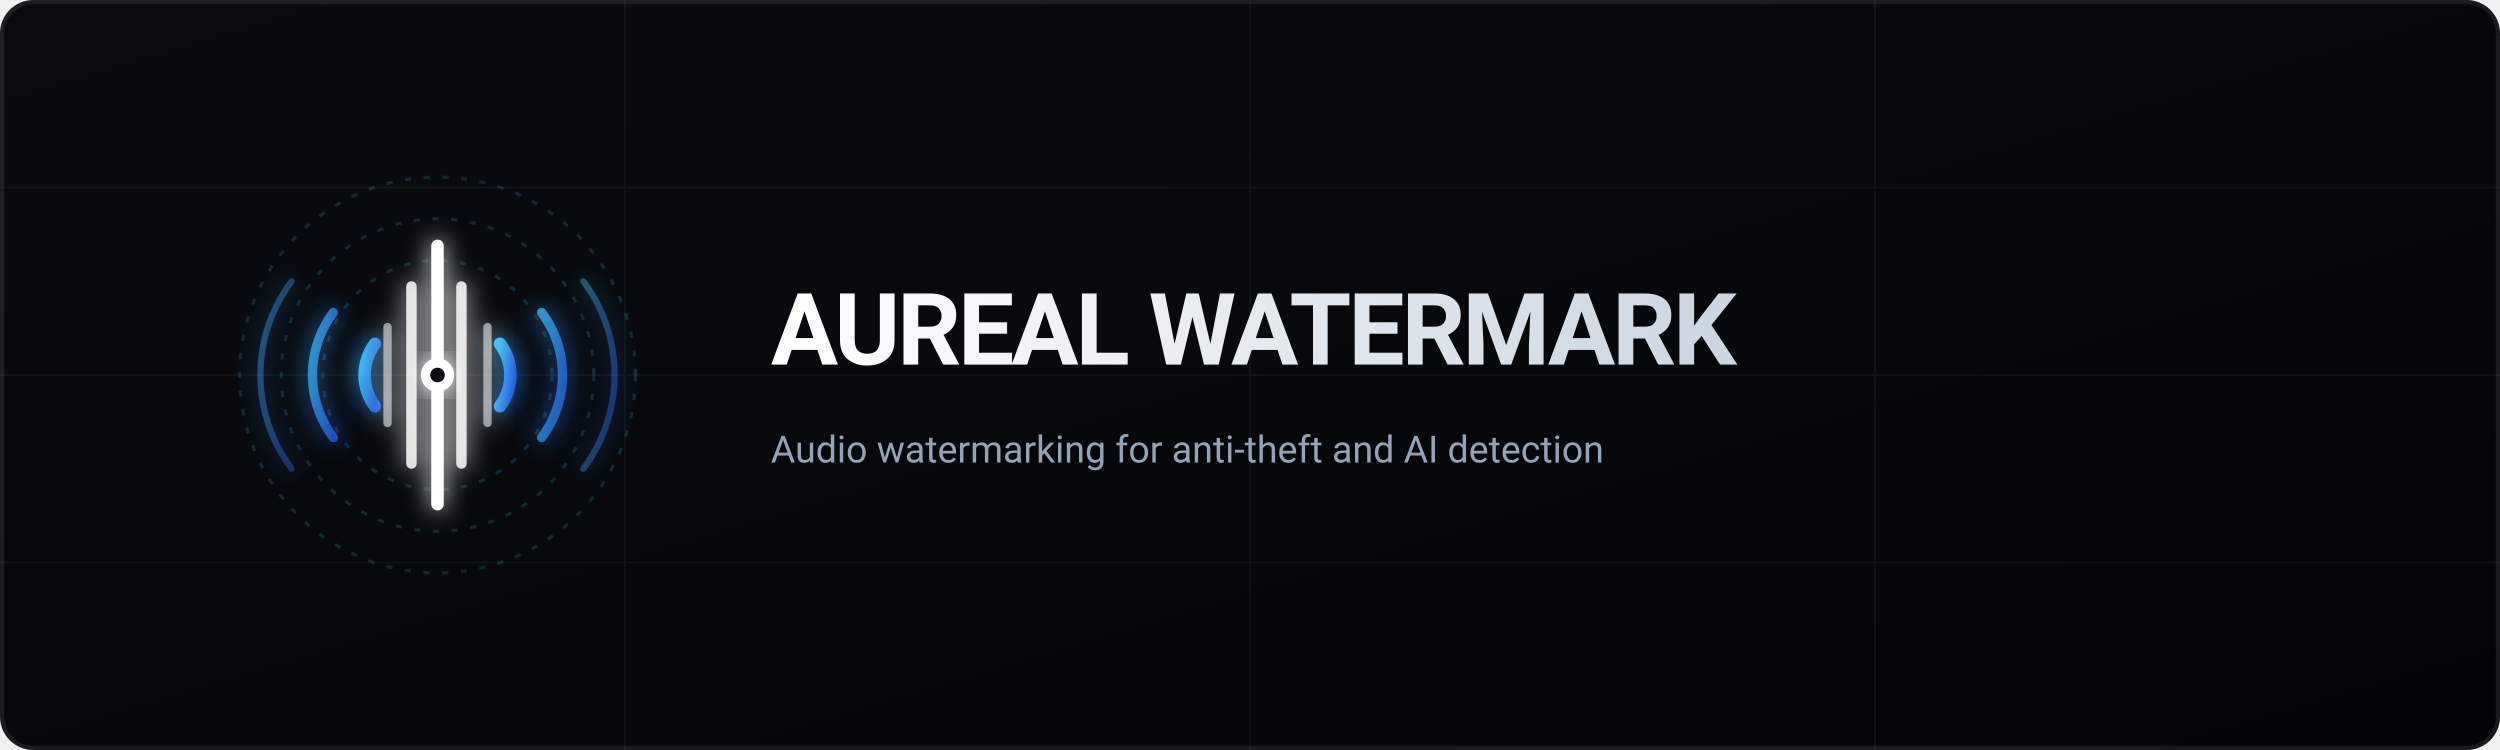
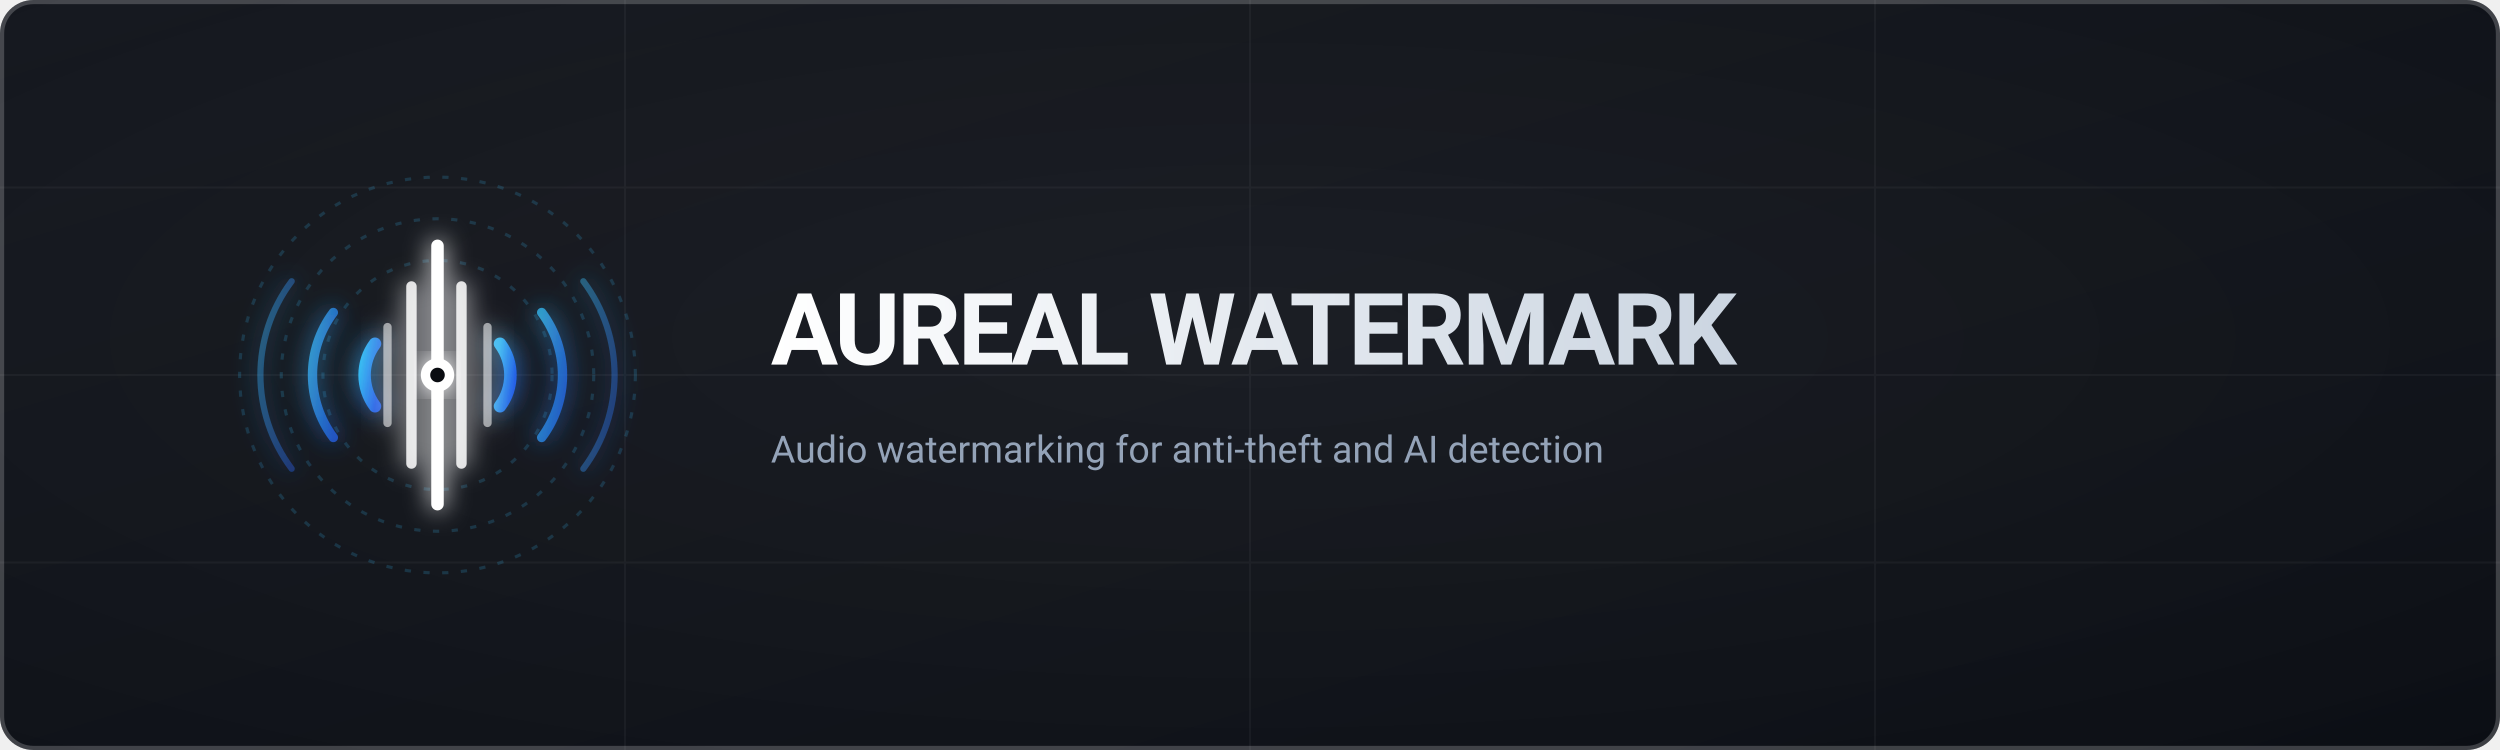
<svg xmlns="http://www.w3.org/2000/svg" viewBox="0 0 1200 360" width="100%" height="100%">
  <defs>
    <linearGradient id="bgGrad" x1="0%" y1="0%" x2="100%" y2="100%">
-       <stop offset="0%" stop-color="#0a0c11" />
-       <stop offset="100%" stop-color="#040507" />
+       <stop offset="0%" stop-color="#14171e" />
+       <stop offset="100%" stop-color="#0b0e14" />
    </linearGradient>
+     <radialGradient id="centerLight" cx="50%" cy="45%" r="75%">
+       <stop offset="0%" stop-color="#ffffff" stop-opacity="0.05" />
+       <stop offset="55%" stop-color="#ffffff" stop-opacity="0.02" />
+       <stop offset="100%" stop-color="#ffffff" stop-opacity="0" />
+     </radialGradient>
    <linearGradient id="waveGrad" x1="0%" y1="0%" x2="100%" y2="100%">
      <stop offset="0%" stop-color="#38bdf8" />
      <stop offset="100%" stop-color="#2563eb" />
    </linearGradient>
    <linearGradient id="textGrad" x1="0%" y1="0%" x2="100%" y2="0%">
      <stop offset="0%" stop-color="#ffffff" />
      <stop offset="100%" stop-color="#cbd5e1" />
    </linearGradient>
    <filter id="glow" x="-20%" y="-20%" width="140%" height="140%">
      <feGaussianBlur stdDeviation="6" result="blur" />
      <feComposite in="SourceGraphic" in2="blur" operator="over" />
    </filter>
  </defs>
  <rect width="1200" height="360" rx="16" fill="url(#bgGrad)" />
-   <rect width="1198" height="358" x="1" y="1" rx="15" fill="none" stroke="rgba(255, 255, 255, 0.08)" stroke-width="2" />
+   <rect width="1200" height="360" rx="16" fill="url(#centerLight)" />
+   <rect width="1198" height="358" x="1" y="1" rx="15" fill="none" stroke="rgba(255, 255, 255, 0.20)" stroke-width="2" />
  <g opacity="0.04" stroke="#ffffff" stroke-width="1">
    <line x1="0" y1="90" x2="1200" y2="90" />
    <line x1="0" y1="180" x2="1200" y2="180" />
    <line x1="0" y1="270" x2="1200" y2="270" />
    <line x1="300" y1="0" x2="300" y2="360" />
    <line x1="600" y1="0" x2="600" y2="360" />
    <line x1="900" y1="0" x2="900" y2="360" />
  </g>
  <g transform="translate(110, 80)">
    <g opacity="0.18" stroke="#38bdf8" stroke-width="1.5" fill="none" stroke-dasharray="3 6">
      <circle cx="100" cy="100" r="95" />
      <circle cx="100" cy="100" r="75" />
      <circle cx="100" cy="100" r="55" />
    </g>
    <g stroke="url(#waveGrad)" fill="none" stroke-linecap="round" filter="url(#glow)">
      <path d="M 30 55 A 75 75 0 0 0 30 145" stroke-width="3" opacity="0.4" />
      <path d="M 50 70 A 50 50 0 0 0 50 130" stroke-width="4.5" opacity="0.75" />
      <path d="M 70 85 A 25 25 0 0 0 70 115" stroke-width="6" opacity="0.95" />
      <path d="M 130 85 A 25 25 0 0 1 130 115" stroke-width="6" opacity="0.95" />
      <path d="M 150 70 A 50 50 0 0 1 150 130" stroke-width="4.5" opacity="0.75" />
      <path d="M 170 55 A 75 75 0 0 1 170 145" stroke-width="3" opacity="0.4" />
    </g>
    <g fill="#ffffff" filter="url(#glow)">
      <rect x="97" y="35" width="6" height="130" rx="3" />
      <rect x="85" y="55" width="5" height="90" rx="2.5" opacity="0.85" />
      <rect x="109" y="55" width="5" height="90" rx="2.5" opacity="0.85" />
      <rect x="74" y="75" width="4" height="50" rx="2" opacity="0.55" />
      <rect x="122" y="75" width="4" height="50" rx="2" opacity="0.55" />
    </g>
    <circle cx="100" cy="100" r="8" fill="#ffffff" filter="url(#glow)" />
    <circle cx="100" cy="100" r="3.5" fill="#0a0c11" />
  </g>
  <g transform="translate(370, 0)">
    <text x="0" y="175" font-family="-apple-system, BlinkMacSystemFont, 'Segoe UI', Roboto, 'Helvetica Neue', sans-serif" font-size="48" font-weight="700" letter-spacing="-0.03em" fill="url(#textGrad)">
      AUREAL WATERMARK
    </text>
    <text x="0" y="222" font-family="-apple-system, BlinkMacSystemFont, 'Segoe UI', Roboto, sans-serif" font-size="18" font-weight="400" fill="#94a3b8">
      Audio watermarking for anti-theft and AI detection
    </text>
  </g>
</svg>
